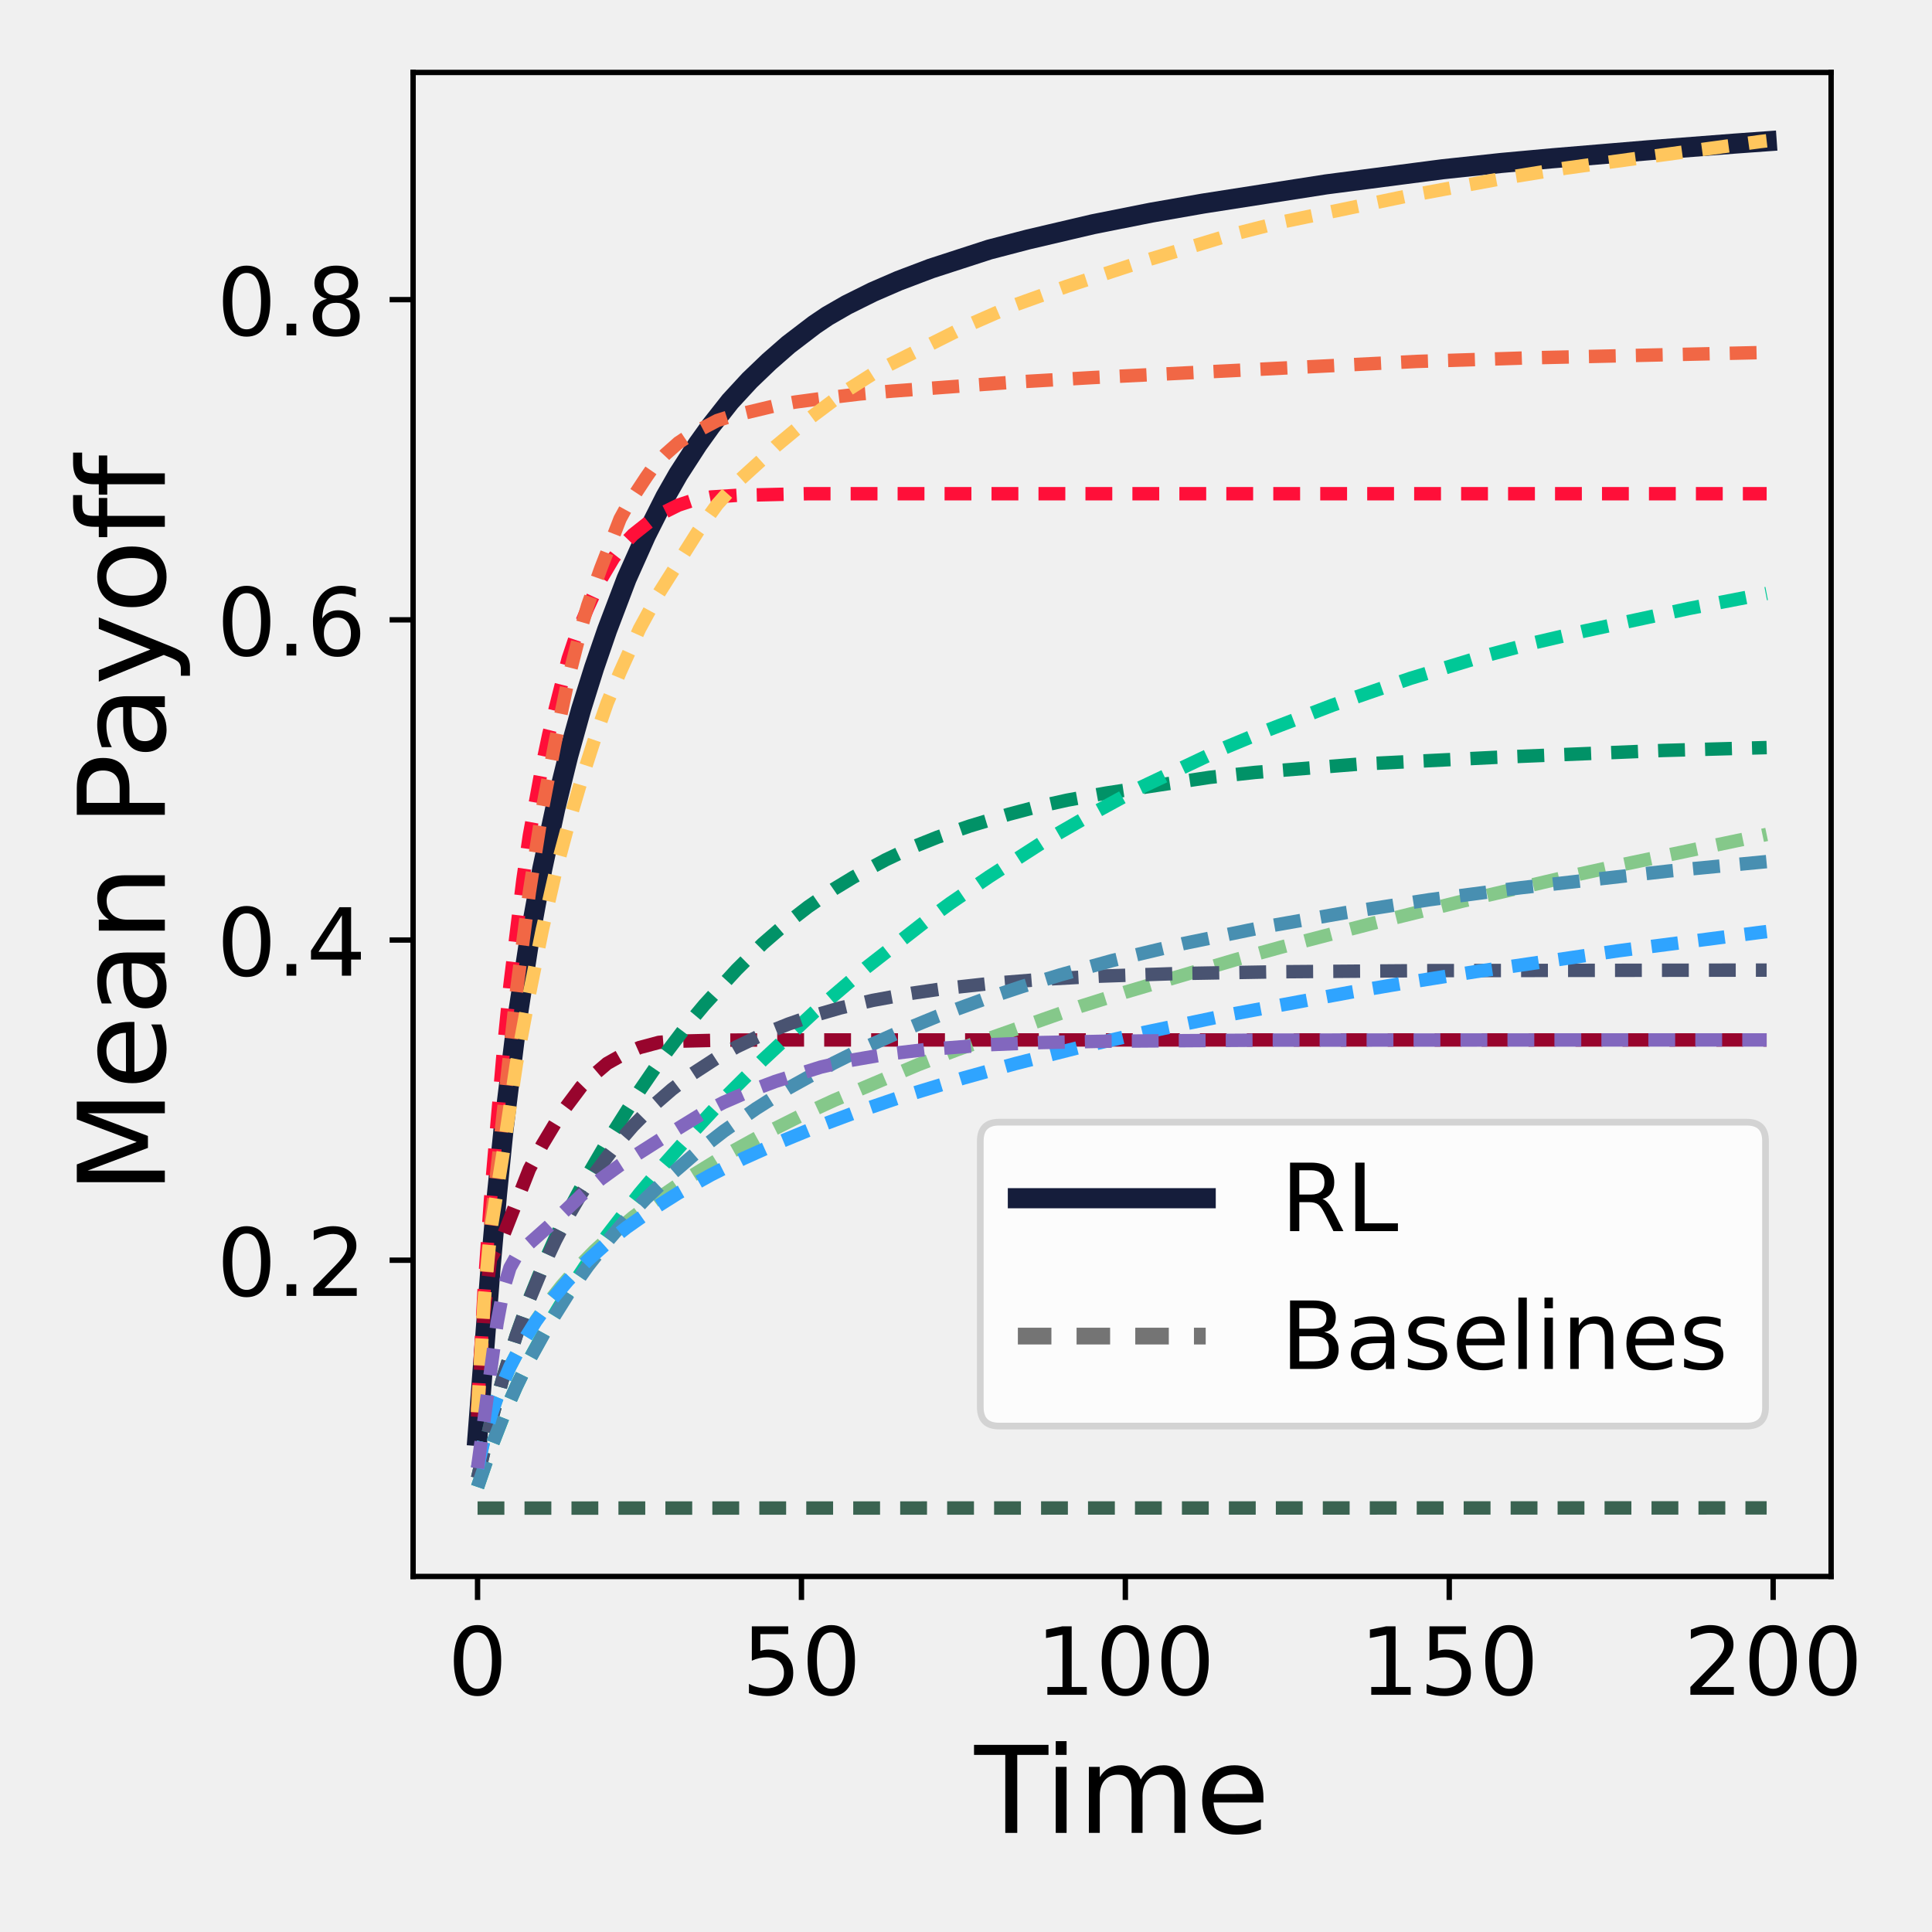
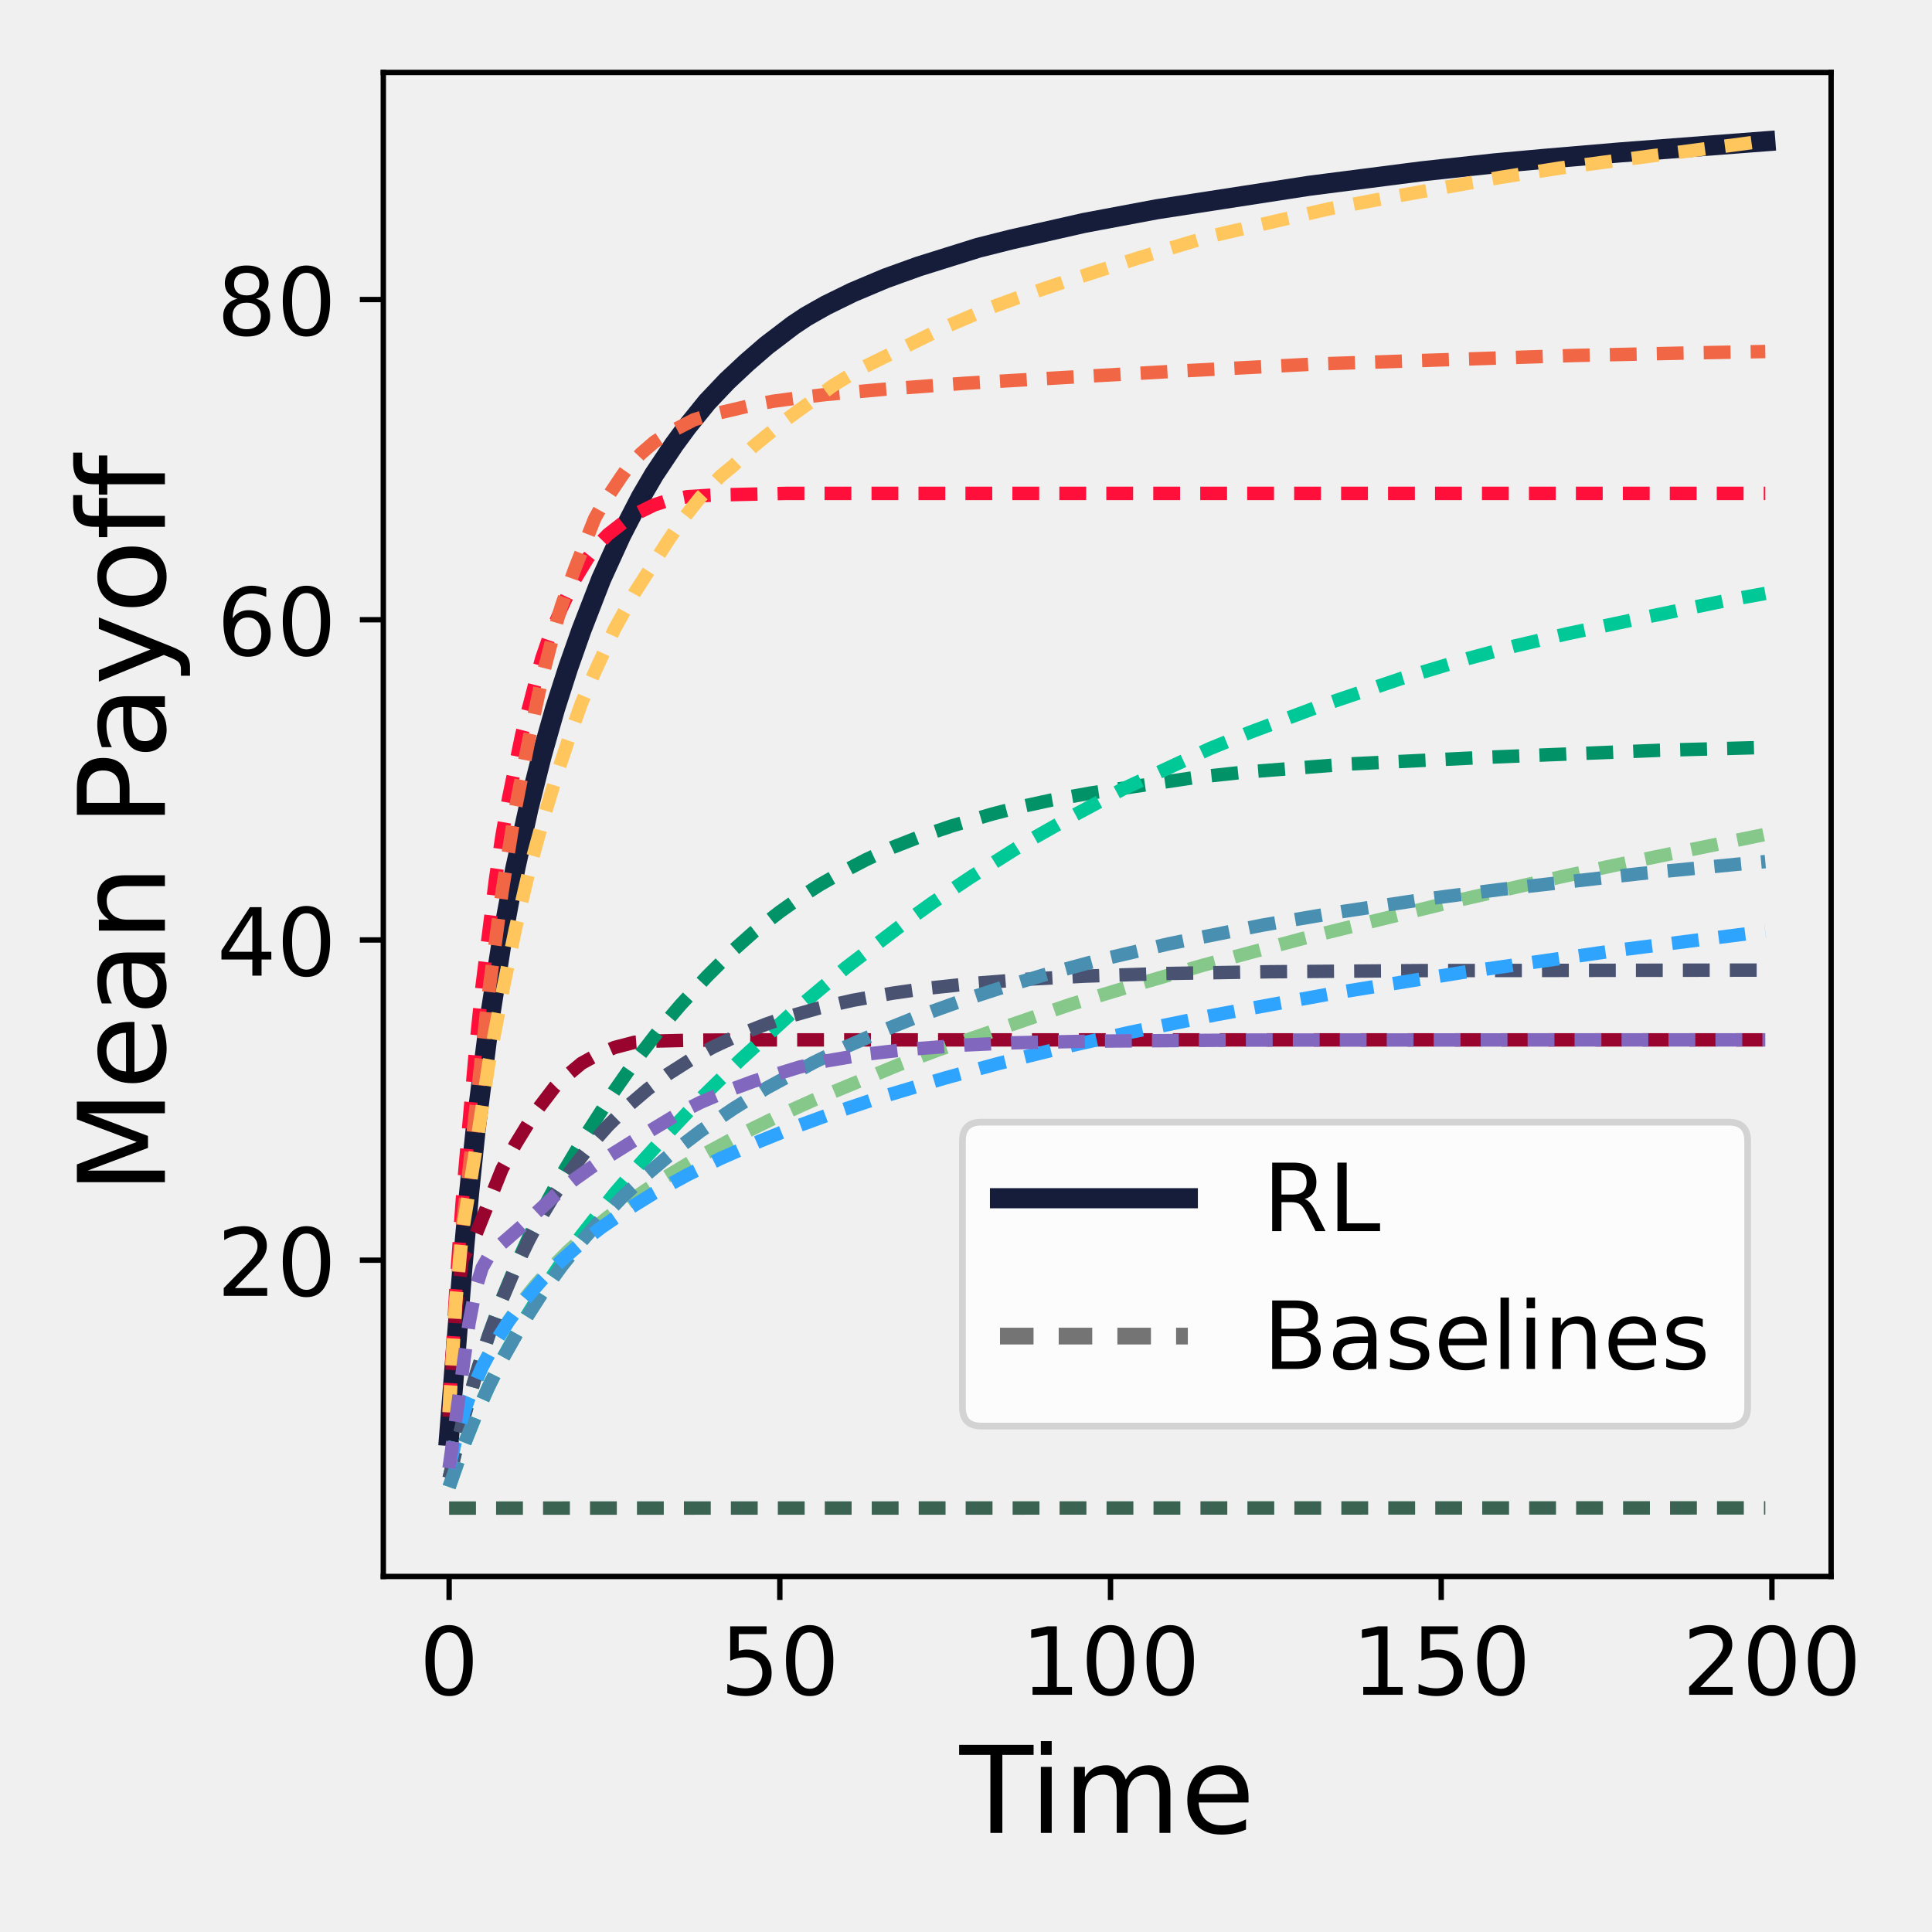
<svg xmlns="http://www.w3.org/2000/svg" xmlns:xlink="http://www.w3.org/1999/xlink" height="288pt" version="1.1" viewBox="0 0 288 288" width="288pt">
  <defs>
    <style type="text/css">*{stroke-linecap:butt;stroke-linejoin:round;}</style>
  </defs>
  <g id="figure_1">
    <g id="patch_1">
      <path d="M 0 288  L 288 288  L 288 0  L 0 0  z " style="fill:none;" />
    </g>
    <g id="axes_1">
      <g id="patch_2">
-         <path d="M 61.58 235  L 272.961 235  L 272.961 10.8  L 61.58 10.8  z " style="fill:none;" />
+         <path d="M 57.14 235  L 272.961 235  L 272.961 10.8  L 57.14 10.8  z " style="fill:none;" />
      </g>
      <g id="matplotlib.axis_1">
        <g id="xtick_1">
          <g id="line2d_1">
            <defs>
-               <path d="M 0 0  L 0 3.5  " id="m9825ba2042" style="stroke:#000000;stroke-width:0.8;" />
-             </defs>
-             <g>
-               <use style="stroke:#000000;stroke-width:0.8;" x="71.188" xlink:href="#m9825ba2042" y="235" />
+               <path d="M 0 0  L 0 3.5  " id="m9a82e3e6fb" style="stroke:#000000;stroke-width:0.8;" />
+             </defs>
+             <g>
+               <use style="stroke:#000000;stroke-width:0.8;" x="66.95" xlink:href="#m9a82e3e6fb" y="235" />
            </g>
          </g>
          <g id="text_1">
-             <g transform="translate(66.73447 252.6378)scale(0.14 -0.14)">
+             <g transform="translate(62.49629 252.6378)scale(0.14 -0.14)">
              <defs>
                <path d="M 2034 4250  Q 1547 4250 1301 3770  Q 1056 3291 1056 2328  Q 1056 1369 1301 889  Q 1547 409 2034 409  Q 2525 409 2770 889  Q 3016 1369 3016 2328  Q 3016 3291 2770 3770  Q 2525 4250 2034 4250  z M 2034 4750  Q 2819 4750 3233 4129  Q 3647 3509 3647 2328  Q 3647 1150 3233 529  Q 2819 -91 2034 -91  Q 1250 -91 836 529  Q 422 1150 422 2328  Q 422 3509 836 4129  Q 1250 4750 2034 4750  z " id="DejaVuSans-30" transform="scale(0.015625)" />
              </defs>
              <use xlink:href="#DejaVuSans-30" />
            </g>
          </g>
        </g>
        <g id="xtick_2">
          <g id="line2d_2">
            <g>
-               <use style="stroke:#000000;stroke-width:0.8;" x="119.471" xlink:href="#m9825ba2042" y="235" />
+               <use style="stroke:#000000;stroke-width:0.8;" x="116.247" xlink:href="#m9a82e3e6fb" y="235" />
            </g>
          </g>
          <g id="text_2">
-             <g transform="translate(110.5632 252.6378)scale(0.14 -0.14)">
+             <g transform="translate(107.3392 252.6378)scale(0.14 -0.14)">
              <defs>
                <path d="M 691 4666  L 3169 4666  L 3169 4134  L 1269 4134  L 1269 2991  Q 1406 3038 1543 3061  Q 1681 3084 1819 3084  Q 2600 3084 3056 2656  Q 3513 2228 3513 1497  Q 3513 744 3044 326  Q 2575 -91 1722 -91  Q 1428 -91 1123 -41  Q 819 9 494 109  L 494 744  Q 775 591 1075 516  Q 1375 441 1709 441  Q 2250 441 2565 725  Q 2881 1009 2881 1497  Q 2881 1984 2565 2268  Q 2250 2553 1709 2553  Q 1456 2553 1204 2497  Q 953 2441 691 2322  L 691 4666  z " id="DejaVuSans-35" transform="scale(0.015625)" />
              </defs>
              <use xlink:href="#DejaVuSans-35" />
              <use x="63.623" xlink:href="#DejaVuSans-30" />
            </g>
          </g>
        </g>
        <g id="xtick_3">
          <g id="line2d_3">
            <g>
-               <use style="stroke:#000000;stroke-width:0.8;" x="167.753" xlink:href="#m9825ba2042" y="235" />
+               <use style="stroke:#000000;stroke-width:0.8;" x="165.543" xlink:href="#m9a82e3e6fb" y="235" />
            </g>
          </g>
          <g id="text_3">
-             <g transform="translate(154.392 252.6378)scale(0.14 -0.14)">
+             <g transform="translate(152.1821 252.6378)scale(0.14 -0.14)">
              <defs>
                <path d="M 794 531  L 1825 531  L 1825 4091  L 703 3866  L 703 4441  L 1819 4666  L 2450 4666  L 2450 531  L 3481 531  L 3481 0  L 794 0  L 794 531  z " id="DejaVuSans-31" transform="scale(0.015625)" />
              </defs>
              <use xlink:href="#DejaVuSans-31" />
              <use x="63.623" xlink:href="#DejaVuSans-30" />
              <use x="127.246" xlink:href="#DejaVuSans-30" />
            </g>
          </g>
        </g>
        <g id="xtick_4">
          <g id="line2d_4">
            <g>
-               <use style="stroke:#000000;stroke-width:0.8;" x="216.036" xlink:href="#m9825ba2042" y="235" />
+               <use style="stroke:#000000;stroke-width:0.8;" x="214.84" xlink:href="#m9a82e3e6fb" y="235" />
            </g>
          </g>
          <g id="text_4">
-             <g transform="translate(202.6745 252.6378)scale(0.14 -0.14)">
+             <g transform="translate(201.4788 252.6378)scale(0.14 -0.14)">
              <use xlink:href="#DejaVuSans-31" />
              <use x="63.623" xlink:href="#DejaVuSans-35" />
              <use x="127.246" xlink:href="#DejaVuSans-30" />
            </g>
          </g>
        </g>
        <g id="xtick_5">
          <g id="line2d_5">
            <g>
-               <use style="stroke:#000000;stroke-width:0.8;" x="264.318" xlink:href="#m9825ba2042" y="235" />
+               <use style="stroke:#000000;stroke-width:0.8;" x="264.137" xlink:href="#m9a82e3e6fb" y="235" />
            </g>
          </g>
          <g id="text_5">
-             <g transform="translate(250.957 252.6378)scale(0.14 -0.14)">
+             <g transform="translate(250.7755 252.6378)scale(0.14 -0.14)">
              <defs>
                <path d="M 1228 531  L 3431 531  L 3431 0  L 469 0  L 469 531  Q 828 903 1448 1529  Q 2069 2156 2228 2338  Q 2531 2678 2651 2914  Q 2772 3150 2772 3378  Q 2772 3750 2511 3984  Q 2250 4219 1831 4219  Q 1534 4219 1204 4116  Q 875 4013 500 3803  L 500 4441  Q 881 4594 1212 4672  Q 1544 4750 1819 4750  Q 2544 4750 2975 4387  Q 3406 4025 3406 3419  Q 3406 3131 3298 2873  Q 3191 2616 2906 2266  Q 2828 2175 2409 1742  Q 1991 1309 1228 531  z " id="DejaVuSans-32" transform="scale(0.015625)" />
              </defs>
              <use xlink:href="#DejaVuSans-32" />
              <use x="63.623" xlink:href="#DejaVuSans-30" />
              <use x="127.246" xlink:href="#DejaVuSans-30" />
            </g>
          </g>
        </g>
        <g id="text_6">
-           <g transform="translate(145.2499 273.2266)scale(0.18 -0.18)">
+           <g transform="translate(143.0299 273.2266)scale(0.18 -0.18)">
            <defs>
              <path d="M -19 4666  L 3928 4666  L 3928 4134  L 2272 4134  L 2272 0  L 1638 0  L 1638 4134  L -19 4134  L -19 4666  z " id="DejaVuSans-54" transform="scale(0.015625)" />
              <path d="M 603 3500  L 1178 3500  L 1178 0  L 603 0  L 603 3500  z M 603 4863  L 1178 4863  L 1178 4134  L 603 4134  L 603 4863  z " id="DejaVuSans-69" transform="scale(0.015625)" />
              <path d="M 3328 2828  Q 3544 3216 3844 3400  Q 4144 3584 4550 3584  Q 5097 3584 5394 3201  Q 5691 2819 5691 2113  L 5691 0  L 5113 0  L 5113 2094  Q 5113 2597 4934 2840  Q 4756 3084 4391 3084  Q 3944 3084 3684 2787  Q 3425 2491 3425 1978  L 3425 0  L 2847 0  L 2847 2094  Q 2847 2600 2669 2842  Q 2491 3084 2119 3084  Q 1678 3084 1418 2786  Q 1159 2488 1159 1978  L 1159 0  L 581 0  L 581 3500  L 1159 3500  L 1159 2956  Q 1356 3278 1631 3431  Q 1906 3584 2284 3584  Q 2666 3584 2933 3390  Q 3200 3197 3328 2828  z " id="DejaVuSans-6d" transform="scale(0.015625)" />
              <path d="M 3597 1894  L 3597 1613  L 953 1613  Q 991 1019 1311 708  Q 1631 397 2203 397  Q 2534 397 2845 478  Q 3156 559 3463 722  L 3463 178  Q 3153 47 2828 -22  Q 2503 -91 2169 -91  Q 1331 -91 842 396  Q 353 884 353 1716  Q 353 2575 817 3079  Q 1281 3584 2069 3584  Q 2775 3584 3186 3129  Q 3597 2675 3597 1894  z M 3022 2063  Q 3016 2534 2758 2815  Q 2500 3097 2075 3097  Q 1594 3097 1305 2825  Q 1016 2553 972 2059  L 3022 2063  z " id="DejaVuSans-65" transform="scale(0.015625)" />
            </defs>
            <use xlink:href="#DejaVuSans-54" />
            <use x="57.959" xlink:href="#DejaVuSans-69" />
            <use x="85.742" xlink:href="#DejaVuSans-6d" />
            <use x="183.154" xlink:href="#DejaVuSans-65" />
          </g>
        </g>
      </g>
      <g id="matplotlib.axis_2">
        <g id="ytick_1">
          <g id="line2d_6">
            <defs>
-               <path d="M 0 0  L -3.5 0  " id="m0e952f7b80" style="stroke:#000000;stroke-width:0.8;" />
-             </defs>
-             <g>
-               <use style="stroke:#000000;stroke-width:0.8;" x="61.58" xlink:href="#m0e952f7b80" y="187.856" />
+               <path d="M 0 0  L -3.5 0  " id="m9edac9c893" style="stroke:#000000;stroke-width:0.8;" />
+             </defs>
+             <g>
+               <use style="stroke:#000000;stroke-width:0.8;" x="57.14" xlink:href="#m9edac9c893" y="187.852" />
            </g>
          </g>
          <g id="text_7">
-             <g transform="translate(32.31562 193.1748)scale(0.14 -0.14)">
-               <defs>
-                 <path d="M 684 794  L 1344 794  L 1344 0  L 684 0  L 684 794  z " id="DejaVuSans-2e" transform="scale(0.015625)" />
-               </defs>
-               <use xlink:href="#DejaVuSans-30" />
-               <use x="63.623" xlink:href="#DejaVuSans-2e" />
-               <use x="95.41" xlink:href="#DejaVuSans-32" />
+             <g transform="translate(32.325 193.1711)scale(0.14 -0.14)">
+               <use xlink:href="#DejaVuSans-32" />
+               <use x="63.623" xlink:href="#DejaVuSans-30" />
            </g>
          </g>
        </g>
        <g id="ytick_2">
          <g id="line2d_7">
            <g>
-               <use style="stroke:#000000;stroke-width:0.8;" x="61.58" xlink:href="#m0e952f7b80" y="140.127" />
+               <use style="stroke:#000000;stroke-width:0.8;" x="57.14" xlink:href="#m9edac9c893" y="140.118" />
            </g>
          </g>
          <g id="text_8">
-             <g transform="translate(32.31562 145.4455)scale(0.14 -0.14)">
+             <g transform="translate(32.325 145.437)scale(0.14 -0.14)">
              <defs>
                <path d="M 2419 4116  L 825 1625  L 2419 1625  L 2419 4116  z M 2253 4666  L 3047 4666  L 3047 1625  L 3713 1625  L 3713 1100  L 3047 1100  L 3047 0  L 2419 0  L 2419 1100  L 313 1100  L 313 1709  L 2253 4666  z " id="DejaVuSans-34" transform="scale(0.015625)" />
              </defs>
-               <use xlink:href="#DejaVuSans-30" />
-               <use x="63.623" xlink:href="#DejaVuSans-2e" />
-               <use x="95.41" xlink:href="#DejaVuSans-34" />
+               <use xlink:href="#DejaVuSans-34" />
+               <use x="63.623" xlink:href="#DejaVuSans-30" />
            </g>
          </g>
        </g>
        <g id="ytick_3">
          <g id="line2d_8">
            <g>
-               <use style="stroke:#000000;stroke-width:0.8;" x="61.58" xlink:href="#m0e952f7b80" y="92.397" />
+               <use style="stroke:#000000;stroke-width:0.8;" x="57.14" xlink:href="#m9edac9c893" y="92.384" />
            </g>
          </g>
          <g id="text_9">
-             <g transform="translate(32.31562 97.71617)scale(0.14 -0.14)">
+             <g transform="translate(32.325 97.70292)scale(0.14 -0.14)">
              <defs>
                <path d="M 2113 2584  Q 1688 2584 1439 2293  Q 1191 2003 1191 1497  Q 1191 994 1439 701  Q 1688 409 2113 409  Q 2538 409 2786 701  Q 3034 994 3034 1497  Q 3034 2003 2786 2293  Q 2538 2584 2113 2584  z M 3366 4563  L 3366 3988  Q 3128 4100 2886 4159  Q 2644 4219 2406 4219  Q 1781 4219 1451 3797  Q 1122 3375 1075 2522  Q 1259 2794 1537 2939  Q 1816 3084 2150 3084  Q 2853 3084 3261 2657  Q 3669 2231 3669 1497  Q 3669 778 3244 343  Q 2819 -91 2113 -91  Q 1303 -91 875 529  Q 447 1150 447 2328  Q 447 3434 972 4092  Q 1497 4750 2381 4750  Q 2619 4750 2861 4703  Q 3103 4656 3366 4563  z " id="DejaVuSans-36" transform="scale(0.015625)" />
              </defs>
-               <use xlink:href="#DejaVuSans-30" />
-               <use x="63.623" xlink:href="#DejaVuSans-2e" />
-               <use x="95.41" xlink:href="#DejaVuSans-36" />
+               <use xlink:href="#DejaVuSans-36" />
+               <use x="63.623" xlink:href="#DejaVuSans-30" />
            </g>
          </g>
        </g>
        <g id="ytick_4">
          <g id="line2d_9">
            <g>
-               <use style="stroke:#000000;stroke-width:0.8;" x="61.58" xlink:href="#m0e952f7b80" y="44.668" />
+               <use style="stroke:#000000;stroke-width:0.8;" x="57.14" xlink:href="#m9edac9c893" y="44.65" />
            </g>
          </g>
          <g id="text_10">
-             <g transform="translate(32.31562 49.98686)scale(0.14 -0.14)">
+             <g transform="translate(32.325 49.96885)scale(0.14 -0.14)">
              <defs>
                <path d="M 2034 2216  Q 1584 2216 1326 1975  Q 1069 1734 1069 1313  Q 1069 891 1326 650  Q 1584 409 2034 409  Q 2484 409 2743 651  Q 3003 894 3003 1313  Q 3003 1734 2745 1975  Q 2488 2216 2034 2216  z M 1403 2484  Q 997 2584 770 2862  Q 544 3141 544 3541  Q 544 4100 942 4425  Q 1341 4750 2034 4750  Q 2731 4750 3128 4425  Q 3525 4100 3525 3541  Q 3525 3141 3298 2862  Q 3072 2584 2669 2484  Q 3125 2378 3379 2068  Q 3634 1759 3634 1313  Q 3634 634 3220 271  Q 2806 -91 2034 -91  Q 1263 -91 848 271  Q 434 634 434 1313  Q 434 1759 690 2068  Q 947 2378 1403 2484  z M 1172 3481  Q 1172 3119 1398 2916  Q 1625 2713 2034 2713  Q 2441 2713 2670 2916  Q 2900 3119 2900 3481  Q 2900 3844 2670 4047  Q 2441 4250 2034 4250  Q 1625 4250 1398 4047  Q 1172 3844 1172 3481  z " id="DejaVuSans-38" transform="scale(0.015625)" />
              </defs>
-               <use xlink:href="#DejaVuSans-30" />
-               <use x="63.623" xlink:href="#DejaVuSans-2e" />
-               <use x="95.41" xlink:href="#DejaVuSans-38" />
+               <use xlink:href="#DejaVuSans-38" />
+               <use x="63.623" xlink:href="#DejaVuSans-30" />
            </g>
          </g>
        </g>
        <g id="text_11">
-           <g transform="translate(24.57219 177.9898)rotate(-90)scale(0.18 -0.18)">
+           <g transform="translate(24.58156 177.9898)rotate(-90)scale(0.18 -0.18)">
            <defs>
              <path d="M 628 4666  L 1569 4666  L 2759 1491  L 3956 4666  L 4897 4666  L 4897 0  L 4281 0  L 4281 4097  L 3078 897  L 2444 897  L 1241 4097  L 1241 0  L 628 0  L 628 4666  z " id="DejaVuSans-4d" transform="scale(0.015625)" />
              <path d="M 2194 1759  Q 1497 1759 1228 1600  Q 959 1441 959 1056  Q 959 750 1161 570  Q 1363 391 1709 391  Q 2188 391 2477 730  Q 2766 1069 2766 1631  L 2766 1759  L 2194 1759  z M 3341 1997  L 3341 0  L 2766 0  L 2766 531  Q 2569 213 2275 61  Q 1981 -91 1556 -91  Q 1019 -91 701 211  Q 384 513 384 1019  Q 384 1609 779 1909  Q 1175 2209 1959 2209  L 2766 2209  L 2766 2266  Q 2766 2663 2505 2880  Q 2244 3097 1772 3097  Q 1472 3097 1187 3025  Q 903 2953 641 2809  L 641 3341  Q 956 3463 1253 3523  Q 1550 3584 1831 3584  Q 2591 3584 2966 3190  Q 3341 2797 3341 1997  z " id="DejaVuSans-61" transform="scale(0.015625)" />
              <path d="M 3513 2113  L 3513 0  L 2938 0  L 2938 2094  Q 2938 2591 2744 2837  Q 2550 3084 2163 3084  Q 1697 3084 1428 2787  Q 1159 2491 1159 1978  L 1159 0  L 581 0  L 581 3500  L 1159 3500  L 1159 2956  Q 1366 3272 1645 3428  Q 1925 3584 2291 3584  Q 2894 3584 3203 3211  Q 3513 2838 3513 2113  z " id="DejaVuSans-6e" transform="scale(0.015625)" />
              <path id="DejaVuSans-20" transform="scale(0.015625)" />
              <path d="M 1259 4147  L 1259 2394  L 2053 2394  Q 2494 2394 2734 2622  Q 2975 2850 2975 3272  Q 2975 3691 2734 3919  Q 2494 4147 2053 4147  L 1259 4147  z M 628 4666  L 2053 4666  Q 2838 4666 3239 4311  Q 3641 3956 3641 3272  Q 3641 2581 3239 2228  Q 2838 1875 2053 1875  L 1259 1875  L 1259 0  L 628 0  L 628 4666  z " id="DejaVuSans-50" transform="scale(0.015625)" />
              <path d="M 2059 -325  Q 1816 -950 1584 -1140  Q 1353 -1331 966 -1331  L 506 -1331  L 506 -850  L 844 -850  Q 1081 -850 1212 -737  Q 1344 -625 1503 -206  L 1606 56  L 191 3500  L 800 3500  L 1894 763  L 2988 3500  L 3597 3500  L 2059 -325  z " id="DejaVuSans-79" transform="scale(0.015625)" />
              <path d="M 1959 3097  Q 1497 3097 1228 2736  Q 959 2375 959 1747  Q 959 1119 1226 758  Q 1494 397 1959 397  Q 2419 397 2687 759  Q 2956 1122 2956 1747  Q 2956 2369 2687 2733  Q 2419 3097 1959 3097  z M 1959 3584  Q 2709 3584 3137 3096  Q 3566 2609 3566 1747  Q 3566 888 3137 398  Q 2709 -91 1959 -91  Q 1206 -91 779 398  Q 353 888 353 1747  Q 353 2609 779 3096  Q 1206 3584 1959 3584  z " id="DejaVuSans-6f" transform="scale(0.015625)" />
              <path d="M 2375 4863  L 2375 4384  L 1825 4384  Q 1516 4384 1395 4259  Q 1275 4134 1275 3809  L 1275 3500  L 2222 3500  L 2222 3053  L 1275 3053  L 1275 0  L 697 0  L 697 3053  L 147 3053  L 147 3500  L 697 3500  L 697 3744  Q 697 4328 969 4595  Q 1241 4863 1831 4863  L 2375 4863  z " id="DejaVuSans-66" transform="scale(0.015625)" />
            </defs>
            <use xlink:href="#DejaVuSans-4d" />
            <use x="86.279" xlink:href="#DejaVuSans-65" />
            <use x="147.803" xlink:href="#DejaVuSans-61" />
            <use x="209.082" xlink:href="#DejaVuSans-6e" />
            <use x="272.461" xlink:href="#DejaVuSans-20" />
            <use x="304.248" xlink:href="#DejaVuSans-50" />
            <use x="360.051" xlink:href="#DejaVuSans-61" />
            <use x="421.33" xlink:href="#DejaVuSans-79" />
            <use x="480.51" xlink:href="#DejaVuSans-6f" />
            <use x="541.691" xlink:href="#DejaVuSans-66" />
            <use x="576.896" xlink:href="#DejaVuSans-66" />
          </g>
        </g>
      </g>
      <g id="line2d_10">
-         <path clip-path="url(#pad098791e4)" d="M 71.188 214.056  L 73.12 189.038  L 74.085 178.044  L 75.051 168.48  L 76.982 152.701  L 78.913 140.061  L 80.845 129.485  L 82.776 120.504  L 84.707 112.662  L 86.639 105.702  L 88.57 99.543  L 90.501 93.919  L 93.398 86.284  L 96.295 79.806  L 99.192 74.062  L 101.123 70.679  L 104.02 66.201  L 105.952 63.507  L 108.849 59.828  L 111.746 56.687  L 114.642 53.911  L 117.539 51.376  L 121.402 48.425  L 123.333 47.119  L 126.23 45.451  L 130.093 43.529  L 133.955 41.853  L 138.784 40.023  L 147.475 37.202  L 153.268 35.691  L 162.925 33.428  L 171.616 31.696  L 179.341 30.346  L 197.688 27.486  L 215.07 25.228  L 223.761 24.295  L 231.486 23.589  L 245.971 22.38  L 258.524 21.411  L 263.353 21.063  L 263.353 21.063  " style="fill:none;stroke:#151d3b;stroke-linecap:square;stroke-width:3;" />
+         <path clip-path="url(#p4ff276322b)" d="M 66.95 214.055  L 68.922 189.03  L 69.908 178.036  L 70.894 168.475  L 72.866 152.702  L 74.838 140.059  L 76.809 129.491  L 78.781 120.507  L 80.753 112.654  L 82.725 105.693  L 84.697 99.535  L 86.669 93.935  L 89.627 86.306  L 92.584 79.819  L 95.542 74.088  L 97.514 70.719  L 100.472 66.285  L 102.444 63.604  L 105.401 59.939  L 108.359 56.819  L 111.317 54.051  L 114.275 51.494  L 118.219 48.486  L 120.19 47.174  L 123.148 45.503  L 127.092 43.571  L 132.022 41.492  L 136.951 39.715  L 145.825 36.936  L 150.754 35.694  L 161.6 33.233  L 172.445 31.197  L 195.121 27.699  L 211.882 25.545  L 222.728 24.36  L 230.615 23.644  L 241.46 22.723  L 263.151 21.065  L 263.151 21.065  " style="fill:none;stroke:#151d3b;stroke-linecap:square;stroke-width:3;" />
      </g>
      <g id="line2d_11">
-         <path clip-path="url(#pad098791e4)" d="M 71.188 211.21  L 72.154 195.717  L 73.12 187.685  L 75.051 184.132  L 78.913 174.273  L 80.845 170.633  L 82.776 167.42  L 83.742 165.857  L 86.639 161.994  L 87.604 161.005  L 90.501 158.53  L 92.433 157.439  L 95.329 156.16  L 98.226 155.387  L 100.158 155.23  L 107.883 155.048  L 115.608 155.022  L 263.353 155.022  L 263.353 155.022  " style="fill:none;stroke:#98042d;stroke-dasharray:4,3;stroke-dashoffset:0;stroke-width:2;" />
+         <path clip-path="url(#p4ff276322b)" d="M 66.95 211.209  L 67.936 195.714  L 68.922 187.68  L 70.894 184.13  L 74.838 174.268  L 76.809 170.628  L 78.781 167.42  L 79.767 165.856  L 82.725 161.983  L 83.711 160.992  L 86.669 158.518  L 88.641 157.425  L 91.598 156.147  L 94.556 155.376  L 96.528 155.221  L 103.43 155.055  L 112.303 155.014  L 263.151 155.014  L 263.151 155.014  " style="fill:none;stroke:#98042d;stroke-dasharray:4,3;stroke-dashoffset:0;stroke-width:2;" />
      </g>
      <g id="line2d_12">
-         <path clip-path="url(#pad098791e4)" d="M 71.188 210.171  L 72.154 192.463  L 73.12 178.813  L 75.051 156.465  L 76.016 146.879  L 77.948 131.143  L 78.913 124.543  L 80.845 114.02  L 81.81 109.441  L 83.742 101.821  L 84.707 98.17  L 85.673 95.296  L 87.604 90.626  L 89.536 86.422  L 91.467 83.171  L 93.398 80.704  L 94.364 79.696  L 97.261 77.399  L 98.226 76.741  L 101.123 75.299  L 103.055 74.658  L 105.952 74.091  L 109.814 73.843  L 120.436 73.597  L 263.353 73.596  L 263.353 73.596  " style="fill:none;stroke:#ff0f39;stroke-dasharray:4,3;stroke-dashoffset:0;stroke-width:2;" />
+         <path clip-path="url(#p4ff276322b)" d="M 66.95 210.168  L 67.936 192.459  L 68.922 178.81  L 70.894 156.454  L 71.88 146.864  L 73.852 131.139  L 74.838 124.534  L 75.823 118.953  L 77.795 109.441  L 79.767 101.826  L 80.753 98.168  L 81.739 95.297  L 83.711 90.626  L 85.683 86.415  L 87.655 83.155  L 89.627 80.694  L 90.612 79.682  L 93.57 77.377  L 94.556 76.717  L 97.514 75.265  L 99.486 74.621  L 102.444 74.043  L 106.387 73.793  L 117.233 73.548  L 263.151 73.547  L 263.151 73.547  " style="fill:none;stroke:#ff0f39;stroke-dasharray:4,3;stroke-dashoffset:0;stroke-width:2;" />
      </g>
      <g id="line2d_13">
-         <path clip-path="url(#pad098791e4)" d="M 71.188 210.581  L 72.154 193.852  L 73.12 182.655  L 74.085 174.573  L 76.982 147.864  L 78.913 132.985  L 80.845 120.633  L 82.776 110.52  L 84.707 101.247  L 86.639 93.614  L 87.604 90.262  L 89.536 84.788  L 92.433 77.344  L 93.398 75.581  L 96.295 71.182  L 97.261 69.787  L 99.192 67.717  L 101.123 66.006  L 103.055 64.718  L 106.917 62.692  L 108.849 62.081  L 115.608 60.472  L 118.505 59.939  L 122.368 59.421  L 128.162 58.729  L 132.99 58.302  L 151.337 56.953  L 162.925 56.281  L 211.207 53.877  L 227.624 53.354  L 263.353 52.539  L 263.353 52.539  " style="fill:none;stroke:#f16745;stroke-dasharray:4,3;stroke-dashoffset:0;stroke-width:2;" />
+         <path clip-path="url(#p4ff276322b)" d="M 66.95 210.579  L 67.936 193.85  L 68.922 182.656  L 69.908 174.569  L 72.866 147.854  L 74.838 132.99  L 76.809 120.655  L 78.781 110.538  L 80.753 101.28  L 82.725 93.643  L 83.711 90.281  L 85.683 84.786  L 88.641 77.314  L 89.627 75.538  L 92.584 71.104  L 93.57 69.7  L 95.542 67.616  L 97.514 65.908  L 99.486 64.608  L 103.43 62.58  L 105.401 61.974  L 112.303 60.352  L 115.261 59.812  L 120.19 59.156  L 123.148 58.802  L 132.022 58.008  L 143.853 57.131  L 162.586 56.046  L 175.403 55.33  L 196.107 54.265  L 234.559 52.994  L 252.306 52.604  L 263.151 52.4  L 263.151 52.4  " style="fill:none;stroke:#f16745;stroke-dasharray:4,3;stroke-dashoffset:0;stroke-width:2;" />
      </g>
      <g id="line2d_14">
-         <path clip-path="url(#pad098791e4)" d="M 71.188 210.51  L 72.154 194.081  L 73.12 183.644  L 75.051 171.526  L 76.982 158.556  L 78.913 148.186  L 80.845 138.591  L 82.776 130.144  L 84.707 122.946  L 86.639 116.378  L 88.57 110.381  L 90.501 104.799  L 92.433 100.177  L 95.329 93.748  L 98.226 88.419  L 104.02 79.243  L 105.952 76.527  L 106.917 75.194  L 109.814 71.951  L 111.746 70.192  L 113.677 68.435  L 115.608 66.549  L 120.436 62.538  L 126.23 58.192  L 131.059 55.132  L 144.578 48.358  L 148.44 46.666  L 151.337 45.444  L 159.062 42.668  L 170.65 38.871  L 183.204 35.079  L 188.032 33.855  L 190.929 33.129  L 209.276 29.32  L 224.727 26.466  L 233.417 25.059  L 262.387 21.103  L 263.353 20.991  L 263.353 20.991  " style="fill:none;stroke:#ffc65d;stroke-dasharray:4,3;stroke-dashoffset:0;stroke-width:2;" />
+         <path clip-path="url(#p4ff276322b)" d="M 66.95 210.508  L 67.936 194.077  L 68.922 183.644  L 70.894 171.525  L 72.866 158.544  L 74.838 148.166  L 76.809 138.577  L 78.781 130.129  L 80.753 122.935  L 82.725 116.376  L 84.697 110.395  L 86.669 104.839  L 88.641 100.22  L 91.598 93.785  L 94.556 88.439  L 99.486 80.763  L 101.458 77.831  L 104.416 74.109  L 107.373 71.007  L 109.345 69.382  L 112.303 66.54  L 117.233 62.515  L 124.134 57.495  L 128.078 55.06  L 140.895 48.75  L 147.797 45.799  L 151.74 44.365  L 158.642 42.01  L 161.6 41.07  L 169.487 38.522  L 174.417 37.014  L 180.332 35.243  L 198.079 31.132  L 207.939 29.276  L 223.713 26.437  L 232.587 25.045  L 263.151 20.991  L 263.151 20.991  " style="fill:none;stroke:#ffc65d;stroke-dasharray:4,3;stroke-dashoffset:0;stroke-width:2;" />
      </g>
      <g id="line2d_15">
-         <path clip-path="url(#pad098791e4)" d="M 71.188 224.809  L 263.353 224.779  L 263.353 224.779  " style="fill:none;stroke:#3a6351;stroke-dasharray:4,3;stroke-dashoffset:0;stroke-width:2;" />
+         <path clip-path="url(#p4ff276322b)" d="M 66.95 224.809  L 263.151 224.779  L 263.151 224.779  " style="fill:none;stroke:#3a6351;stroke-dasharray:4,3;stroke-dashoffset:0;stroke-width:2;" />
      </g>
      <g id="line2d_16">
-         <path clip-path="url(#pad098791e4)" d="M 71.188 220.359  L 73.12 212.18  L 75.051 205.103  L 76.982 199.005  L 78.913 193.609  L 80.845 188.842  L 82.776 184.523  L 84.707 180.579  L 87.604 175.191  L 90.501 170.229  L 95.329 162.597  L 98.226 158.362  L 102.089 153.265  L 104.986 149.797  L 109.814 144.53  L 113.677 140.702  L 116.574 138.189  L 120.436 135.202  L 124.299 132.536  L 127.196 130.778  L 132.024 128.172  L 135.887 126.342  L 139.749 124.801  L 144.578 123.13  L 150.372 121.384  L 154.234 120.359  L 159.062 119.283  L 164.856 118.225  L 180.307 115.882  L 187.066 115.144  L 202.517 113.909  L 222.795 112.905  L 247.902 111.871  L 263.353 111.441  L 263.353 111.441  " style="fill:none;stroke:#019267;stroke-dasharray:4,3;stroke-dashoffset:0;stroke-width:2;" />
+         <path clip-path="url(#p4ff276322b)" d="M 66.95 220.359  L 68.922 212.179  L 70.894 205.1  L 72.866 199.003  L 74.838 193.606  L 76.809 188.838  L 78.781 184.518  L 80.753 180.573  L 83.711 175.184  L 86.669 170.222  L 91.598 162.583  L 94.556 158.349  L 98.5 153.255  L 101.458 149.787  L 105.401 145.539  L 109.345 141.614  L 112.303 138.981  L 116.247 135.927  L 119.205 133.828  L 122.162 131.917  L 125.12 130.232  L 129.064 128.167  L 133.008 126.334  L 136.951 124.791  L 141.881 123.122  L 147.797 121.378  L 151.74 120.354  L 156.67 119.277  L 162.586 118.217  L 178.361 115.867  L 185.262 115.127  L 201.037 113.888  L 221.742 112.882  L 247.376 111.845  L 263.151 111.417  L 263.151 111.417  " style="fill:none;stroke:#019267;stroke-dasharray:4,3;stroke-dashoffset:0;stroke-width:2;" />
      </g>
      <g id="line2d_17">
-         <path clip-path="url(#pad098791e4)" d="M 71.188 221.669  L 73.12 216.001  L 75.051 211.065  L 76.982 206.649  L 78.913 202.662  L 81.81 197.343  L 84.707 192.553  L 87.604 188.19  L 90.501 184.165  L 95.329 177.922  L 99.192 173.348  L 103.055 169.012  L 107.883 163.805  L 113.677 158.038  L 121.402 150.852  L 129.127 144.238  L 137.818 137.457  L 141.681 134.627  L 147.475 130.67  L 155.2 125.704  L 162.925 121.247  L 169.685 117.552  L 182.238 111.605  L 188.032 109.195  L 198.654 105.117  L 210.242 101.122  L 220.864 97.893  L 228.589 95.839  L 236.314 94.037  L 251.765 90.705  L 263.353 88.471  L 263.353 88.471  " style="fill:none;stroke:#00c897;stroke-dasharray:4,3;stroke-dashoffset:0;stroke-width:2;" />
+         <path clip-path="url(#p4ff276322b)" d="M 66.95 221.669  L 68.922 216  L 70.894 211.063  L 72.866 206.647  L 74.838 202.659  L 77.795 197.34  L 80.753 192.55  L 83.711 188.187  L 86.669 184.161  L 91.598 177.917  L 95.542 173.343  L 99.486 169.004  L 104.416 163.793  L 110.331 158.022  L 118.219 150.841  L 126.106 144.237  L 134.979 137.457  L 138.923 134.623  L 144.839 130.67  L 152.726 125.696  L 159.628 121.786  L 167.515 117.552  L 180.332 111.598  L 186.248 109.194  L 197.093 105.13  L 208.924 101.131  L 218.784 98.174  L 225.685 96.328  L 233.573 94.479  L 243.432 92.395  L 257.235 89.536  L 263.151 88.462  L 263.151 88.462  " style="fill:none;stroke:#00c897;stroke-dasharray:4,3;stroke-dashoffset:0;stroke-width:2;" />
      </g>
      <g id="line2d_18">
-         <path clip-path="url(#pad098791e4)" d="M 71.188 218.855  L 72.154 214.565  L 73.12 211.157  L 74.085 208.341  L 76.016 203.723  L 77.948 200.034  L 79.879 196.867  L 81.81 194.102  L 83.742 191.654  L 85.673 189.464  L 88.57 186.496  L 91.467 183.855  L 94.364 181.438  L 98.226 178.569  L 102.089 175.919  L 107.883 172.35  L 113.677 169.157  L 119.471 166.259  L 124.299 164.035  L 136.852 158.72  L 142.646 156.492  L 160.994 150.034  L 167.753 147.901  L 184.169 143.064  L 190.929 141.202  L 204.448 137.684  L 217.967 134.343  L 227.624 132.095  L 233.417 130.742  L 242.108 128.831  L 258.524 125.396  L 263.353 124.389  L 263.353 124.389  " style="fill:none;stroke:#85c88a;stroke-dasharray:4,3;stroke-dashoffset:0;stroke-width:2;" />
+         <path clip-path="url(#p4ff276322b)" d="M 66.95 218.854  L 67.936 214.563  L 68.922 211.155  L 69.908 208.339  L 71.88 203.72  L 73.852 200.032  L 75.823 196.865  L 77.795 194.099  L 79.767 191.651  L 81.739 189.46  L 84.697 186.493  L 87.655 183.853  L 90.612 181.434  L 94.556 178.564  L 98.5 175.912  L 104.416 172.344  L 110.331 169.152  L 116.247 166.255  L 121.176 164.029  L 133.994 158.713  L 139.909 156.486  L 159.628 149.704  L 169.487 146.737  L 179.346 143.883  L 194.135 139.922  L 216.812 134.337  L 226.671 132.088  L 232.587 130.736  L 240.474 129.031  L 263.151 124.382  L 263.151 124.382  " style="fill:none;stroke:#85c88a;stroke-dasharray:4,3;stroke-dashoffset:0;stroke-width:2;" />
      </g>
      <g id="line2d_19">
-         <path clip-path="url(#pad098791e4)" d="M 71.188 220.362  L 73.12 212.17  L 75.051 205.105  L 76.982 199.03  L 78.913 193.713  L 80.845 189.067  L 82.776 184.949  L 84.707 181.267  L 86.639 177.982  L 88.57 175.044  L 91.467 171.175  L 94.364 167.825  L 97.261 164.912  L 100.158 162.398  L 103.055 160.182  L 106.917 157.669  L 109.814 156.041  L 113.677 154.198  L 117.539 152.651  L 120.436 151.645  L 125.265 150.249  L 130.093 149.126  L 135.887 148.069  L 140.715 147.363  L 147.475 146.62  L 155.2 146.001  L 163.891 145.518  L 175.478 145.127  L 190.929 144.857  L 213.139 144.687  L 260.456 144.614  L 263.353 144.614  L 263.353 144.614  " style="fill:none;stroke:#495371;stroke-dasharray:4,3;stroke-dashoffset:0;stroke-width:2;" />
+         <path clip-path="url(#p4ff276322b)" d="M 66.95 220.362  L 68.922 212.169  L 70.894 205.102  L 72.866 199.027  L 74.838 193.709  L 76.809 189.061  L 78.781 184.946  L 80.753 181.262  L 82.725 177.977  L 84.697 175.039  L 87.655 171.169  L 90.612 167.819  L 93.57 164.904  L 96.528 162.386  L 99.486 160.17  L 103.43 157.657  L 106.387 156.029  L 110.331 154.189  L 114.275 152.644  L 117.233 151.639  L 122.162 150.244  L 127.092 149.12  L 133.008 148.061  L 137.937 147.355  L 144.839 146.615  L 152.726 145.997  L 161.6 145.516  L 173.431 145.126  L 189.206 144.857  L 211.882 144.686  L 260.193 144.614  L 263.151 144.613  L 263.151 144.613  " style="fill:none;stroke:#495371;stroke-dasharray:4,3;stroke-dashoffset:0;stroke-width:2;" />
      </g>
      <g id="line2d_20">
-         <path clip-path="url(#pad098791e4)" d="M 71.188 221.668  L 73.12 215.999  L 75.051 211.026  L 76.982 206.656  L 78.913 202.702  L 81.81 197.485  L 84.707 192.867  L 87.604 188.771  L 90.501 185.077  L 93.398 181.717  L 96.295 178.639  L 100.158 174.965  L 104.02 171.627  L 107.883 168.622  L 112.711 165.258  L 117.539 162.198  L 124.299 158.451  L 129.127 156.052  L 134.921 153.467  L 139.749 151.486  L 146.509 149.012  L 152.303 147.083  L 158.097 145.311  L 165.822 143.181  L 176.444 140.649  L 188.998 138.075  L 200.585 136.044  L 213.139 134.11  L 226.658 132.338  L 248.868 129.831  L 263.353 128.438  L 263.353 128.438  " style="fill:none;stroke:#488fb1;stroke-dasharray:4,3;stroke-dashoffset:0;stroke-width:2;" />
+         <path clip-path="url(#p4ff276322b)" d="M 66.95 221.668  L 68.922 215.999  L 70.894 211.025  L 72.866 206.653  L 74.838 202.699  L 77.795 197.482  L 80.753 192.864  L 83.711 188.768  L 86.669 185.073  L 89.627 181.713  L 92.584 178.634  L 96.528 174.959  L 100.472 171.62  L 104.416 168.615  L 109.345 165.249  L 114.275 162.187  L 121.176 158.441  L 126.106 156.044  L 132.022 153.459  L 136.951 151.481  L 143.853 149.005  L 149.768 147.077  L 155.684 145.31  L 163.572 143.183  L 174.417 140.653  L 188.22 137.9  L 200.051 135.889  L 212.868 133.977  L 223.713 132.584  L 244.418 130.237  L 261.179 128.618  L 263.151 128.438  L 263.151 128.438  " style="fill:none;stroke:#488fb1;stroke-dasharray:4,3;stroke-dashoffset:0;stroke-width:2;" />
      </g>
      <g id="line2d_21">
-         <path clip-path="url(#pad098791e4)" d="M 71.188 218.86  L 72.154 214.565  L 73.12 211.174  L 74.085 208.346  L 76.016 203.738  L 77.948 200.045  L 79.879 196.943  L 81.81 194.254  L 84.707 190.834  L 87.604 187.871  L 90.501 185.28  L 93.398 182.982  L 97.261 180.276  L 101.123 177.84  L 105.952 175.146  L 110.78 172.705  L 116.574 170.104  L 121.402 168.113  L 127.196 165.944  L 133.955 163.641  L 143.612 160.701  L 151.337 158.557  L 160.994 156.112  L 170.65 153.886  L 183.204 151.261  L 201.551 147.864  L 210.242 146.39  L 219.898 144.853  L 241.143 141.743  L 262.387 138.986  L 263.353 138.872  L 263.353 138.872  " style="fill:none;stroke:#2fa4ff;stroke-dasharray:4,3;stroke-dashoffset:0;stroke-width:2;" />
+         <path clip-path="url(#p4ff276322b)" d="M 66.95 218.859  L 67.936 214.564  L 68.922 211.172  L 69.908 208.343  L 71.88 203.735  L 73.852 200.044  L 75.823 196.941  L 77.795 194.252  L 80.753 190.831  L 83.711 187.868  L 86.669 185.278  L 89.627 182.98  L 93.57 180.273  L 97.514 177.838  L 102.444 175.143  L 107.373 172.701  L 113.289 170.099  L 118.219 168.109  L 124.134 165.94  L 131.036 163.636  L 140.895 160.692  L 148.783 158.548  L 158.642 156.103  L 168.501 153.877  L 181.318 151.252  L 199.065 148.017  L 217.798 144.99  L 241.46 141.607  L 260.193 139.222  L 263.151 138.868  L 263.151 138.868  " style="fill:none;stroke:#2fa4ff;stroke-dasharray:4,3;stroke-dashoffset:0;stroke-width:2;" />
      </g>
      <g id="line2d_22">
-         <path clip-path="url(#pad098791e4)" d="M 71.188 218.868  L 74.085 197.313  L 75.051 192.139  L 76.016 188.977  L 76.982 187.256  L 77.948 186.21  L 81.81 182.774  L 86.639 178.204  L 89.536 175.778  L 92.433 173.679  L 99.192 169.377  L 104.986 165.817  L 107.883 164.327  L 111.746 162.648  L 115.608 161.195  L 122.368 159.066  L 126.23 158.166  L 132.024 157.164  L 137.818 156.471  L 147.475 155.73  L 155.2 155.412  L 164.856 155.212  L 188.998 155.046  L 238.246 155.022  L 263.353 155.022  L 263.353 155.022  " style="fill:none;stroke:#8267be;stroke-dasharray:4,3;stroke-dashoffset:0;stroke-width:2;" />
+         <path clip-path="url(#p4ff276322b)" d="M 66.95 218.866  L 69.908 197.311  L 70.894 192.138  L 71.88 188.972  L 72.866 187.253  L 73.852 186.208  L 77.795 182.774  L 82.725 178.204  L 85.683 175.777  L 88.641 173.681  L 94.556 169.99  L 101.458 165.825  L 104.416 164.33  L 108.359 162.646  L 112.303 161.188  L 119.205 159.058  L 123.148 158.155  L 129.064 157.151  L 134.979 156.456  L 143.853 155.777  L 150.754 155.457  L 162.586 155.201  L 186.248 155.041  L 234.559 155.014  L 263.151 155.014  L 263.151 155.014  " style="fill:none;stroke:#8267be;stroke-dasharray:4,3;stroke-dashoffset:0;stroke-width:2;" />
      </g>
      <g id="line2d_23" />
      <g id="patch_3">
-         <path d="M 61.58 235  L 61.58 10.8  " style="fill:none;stroke:#000000;stroke-linecap:square;stroke-linejoin:miter;stroke-width:0.8;" />
+         <path d="M 57.14 235  L 57.14 10.8  " style="fill:none;stroke:#000000;stroke-linecap:square;stroke-linejoin:miter;stroke-width:0.8;" />
      </g>
      <g id="patch_4">
        <path d="M 272.961 235  L 272.961 10.8  " style="fill:none;stroke:#000000;stroke-linecap:square;stroke-linejoin:miter;stroke-width:0.8;" />
      </g>
      <g id="patch_5">
-         <path d="M 61.58 235  L 272.961 235  " style="fill:none;stroke:#000000;stroke-linecap:square;stroke-linejoin:miter;stroke-width:0.8;" />
+         <path d="M 57.14 235  L 272.961 235  " style="fill:none;stroke:#000000;stroke-linecap:square;stroke-linejoin:miter;stroke-width:0.8;" />
      </g>
      <g id="patch_6">
-         <path d="M 61.58 10.8  L 272.961 10.8  " style="fill:none;stroke:#000000;stroke-linecap:square;stroke-linejoin:miter;stroke-width:0.8;" />
+         <path d="M 57.14 10.8  L 272.961 10.8  " style="fill:none;stroke:#000000;stroke-linecap:square;stroke-linejoin:miter;stroke-width:0.8;" />
      </g>
      <g id="legend_1">
        <g id="patch_7">
-           <path d="M 148.932 212.58  L 260.383 212.58  Q 263.183 212.58 263.183 209.78  L 263.183 170.081  Q 263.183 167.281 260.383 167.281  L 148.932 167.281  Q 146.132 167.281 146.132 170.081  L 146.132 209.78  Q 146.132 212.58 148.932 212.58  z " style="fill:#ffffff;opacity:0.8;stroke:#cccccc;stroke-linejoin:miter;" />
+           <path d="M 146.268 212.58  L 257.719 212.58  Q 260.519 212.58 260.519 209.78  L 260.519 170.081  Q 260.519 167.281 257.719 167.281  L 146.268 167.281  Q 143.468 167.281 143.468 170.081  L 143.468 209.78  Q 143.468 212.58 146.268 212.58  z " style="fill:#ffffff;opacity:0.8;stroke:#cccccc;stroke-linejoin:miter;" />
        </g>
        <g id="line2d_24">
-           <path d="M 151.732 178.619  L 179.732 178.619  " style="fill:none;stroke:#151d3b;stroke-linecap:square;stroke-width:3;" />
+           <path d="M 149.068 178.619  L 177.068 178.619  " style="fill:none;stroke:#151d3b;stroke-linecap:square;stroke-width:3;" />
        </g>
        <g id="line2d_25" />
        <g id="text_12">
-           <g transform="translate(190.9323 183.5191)scale(0.14 -0.14)">
+           <g transform="translate(188.2683 183.5191)scale(0.14 -0.14)">
            <defs>
              <path d="M 2841 2188  Q 3044 2119 3236 1894  Q 3428 1669 3622 1275  L 4263 0  L 3584 0  L 2988 1197  Q 2756 1666 2539 1819  Q 2322 1972 1947 1972  L 1259 1972  L 1259 0  L 628 0  L 628 4666  L 2053 4666  Q 2853 4666 3247 4331  Q 3641 3997 3641 3322  Q 3641 2881 3436 2590  Q 3231 2300 2841 2188  z M 1259 4147  L 1259 2491  L 2053 2491  Q 2509 2491 2742 2702  Q 2975 2913 2975 3322  Q 2975 3731 2742 3939  Q 2509 4147 2053 4147  L 1259 4147  z " id="DejaVuSans-52" transform="scale(0.015625)" />
              <path d="M 628 4666  L 1259 4666  L 1259 531  L 3531 531  L 3531 0  L 628 0  L 628 4666  z " id="DejaVuSans-4c" transform="scale(0.015625)" />
            </defs>
            <use xlink:href="#DejaVuSans-52" />
            <use x="69.482" xlink:href="#DejaVuSans-4c" />
          </g>
        </g>
        <g id="line2d_26">
-           <path d="M 151.732 199.168  L 179.732 199.168  " style="fill:none;stroke:#747474;stroke-dasharray:5,3.75;stroke-dashoffset:0;stroke-width:2.5;" />
+           <path d="M 149.068 199.168  L 177.068 199.168  " style="fill:none;stroke:#747474;stroke-dasharray:5,3.75;stroke-dashoffset:0;stroke-width:2.5;" />
        </g>
        <g id="line2d_27" />
        <g id="text_13">
-           <g transform="translate(190.9323 204.0684)scale(0.14 -0.14)">
+           <g transform="translate(188.2683 204.0684)scale(0.14 -0.14)">
            <defs>
              <path d="M 1259 2228  L 1259 519  L 2272 519  Q 2781 519 3026 730  Q 3272 941 3272 1375  Q 3272 1813 3026 2020  Q 2781 2228 2272 2228  L 1259 2228  z M 1259 4147  L 1259 2741  L 2194 2741  Q 2656 2741 2882 2914  Q 3109 3088 3109 3444  Q 3109 3797 2882 3972  Q 2656 4147 2194 4147  L 1259 4147  z M 628 4666  L 2241 4666  Q 2963 4666 3353 4366  Q 3744 4066 3744 3513  Q 3744 3084 3544 2831  Q 3344 2578 2956 2516  Q 3422 2416 3680 2098  Q 3938 1781 3938 1306  Q 3938 681 3513 340  Q 3088 0 2303 0  L 628 0  L 628 4666  z " id="DejaVuSans-42" transform="scale(0.015625)" />
              <path d="M 2834 3397  L 2834 2853  Q 2591 2978 2328 3040  Q 2066 3103 1784 3103  Q 1356 3103 1142 2972  Q 928 2841 928 2578  Q 928 2378 1081 2264  Q 1234 2150 1697 2047  L 1894 2003  Q 2506 1872 2764 1633  Q 3022 1394 3022 966  Q 3022 478 2636 193  Q 2250 -91 1575 -91  Q 1294 -91 989 -36  Q 684 19 347 128  L 347 722  Q 666 556 975 473  Q 1284 391 1588 391  Q 1994 391 2212 530  Q 2431 669 2431 922  Q 2431 1156 2273 1281  Q 2116 1406 1581 1522  L 1381 1569  Q 847 1681 609 1914  Q 372 2147 372 2553  Q 372 3047 722 3315  Q 1072 3584 1716 3584  Q 2034 3584 2315 3537  Q 2597 3491 2834 3397  z " id="DejaVuSans-73" transform="scale(0.015625)" />
              <path d="M 603 4863  L 1178 4863  L 1178 0  L 603 0  L 603 4863  z " id="DejaVuSans-6c" transform="scale(0.015625)" />
            </defs>
            <use xlink:href="#DejaVuSans-42" />
            <use x="68.604" xlink:href="#DejaVuSans-61" />
            <use x="129.883" xlink:href="#DejaVuSans-73" />
            <use x="181.982" xlink:href="#DejaVuSans-65" />
            <use x="243.506" xlink:href="#DejaVuSans-6c" />
            <use x="271.289" xlink:href="#DejaVuSans-69" />
            <use x="299.072" xlink:href="#DejaVuSans-6e" />
            <use x="362.451" xlink:href="#DejaVuSans-65" />
            <use x="423.975" xlink:href="#DejaVuSans-73" />
          </g>
        </g>
      </g>
    </g>
  </g>
  <defs>
-     <clipPath id="pad098791e4">
-       <rect height="224.2" width="211.381" x="61.58" y="10.8" />
+     <clipPath id="p4ff276322b">
+       <rect height="224.2" width="215.821" x="57.14" y="10.8" />
    </clipPath>
  </defs>
</svg>
